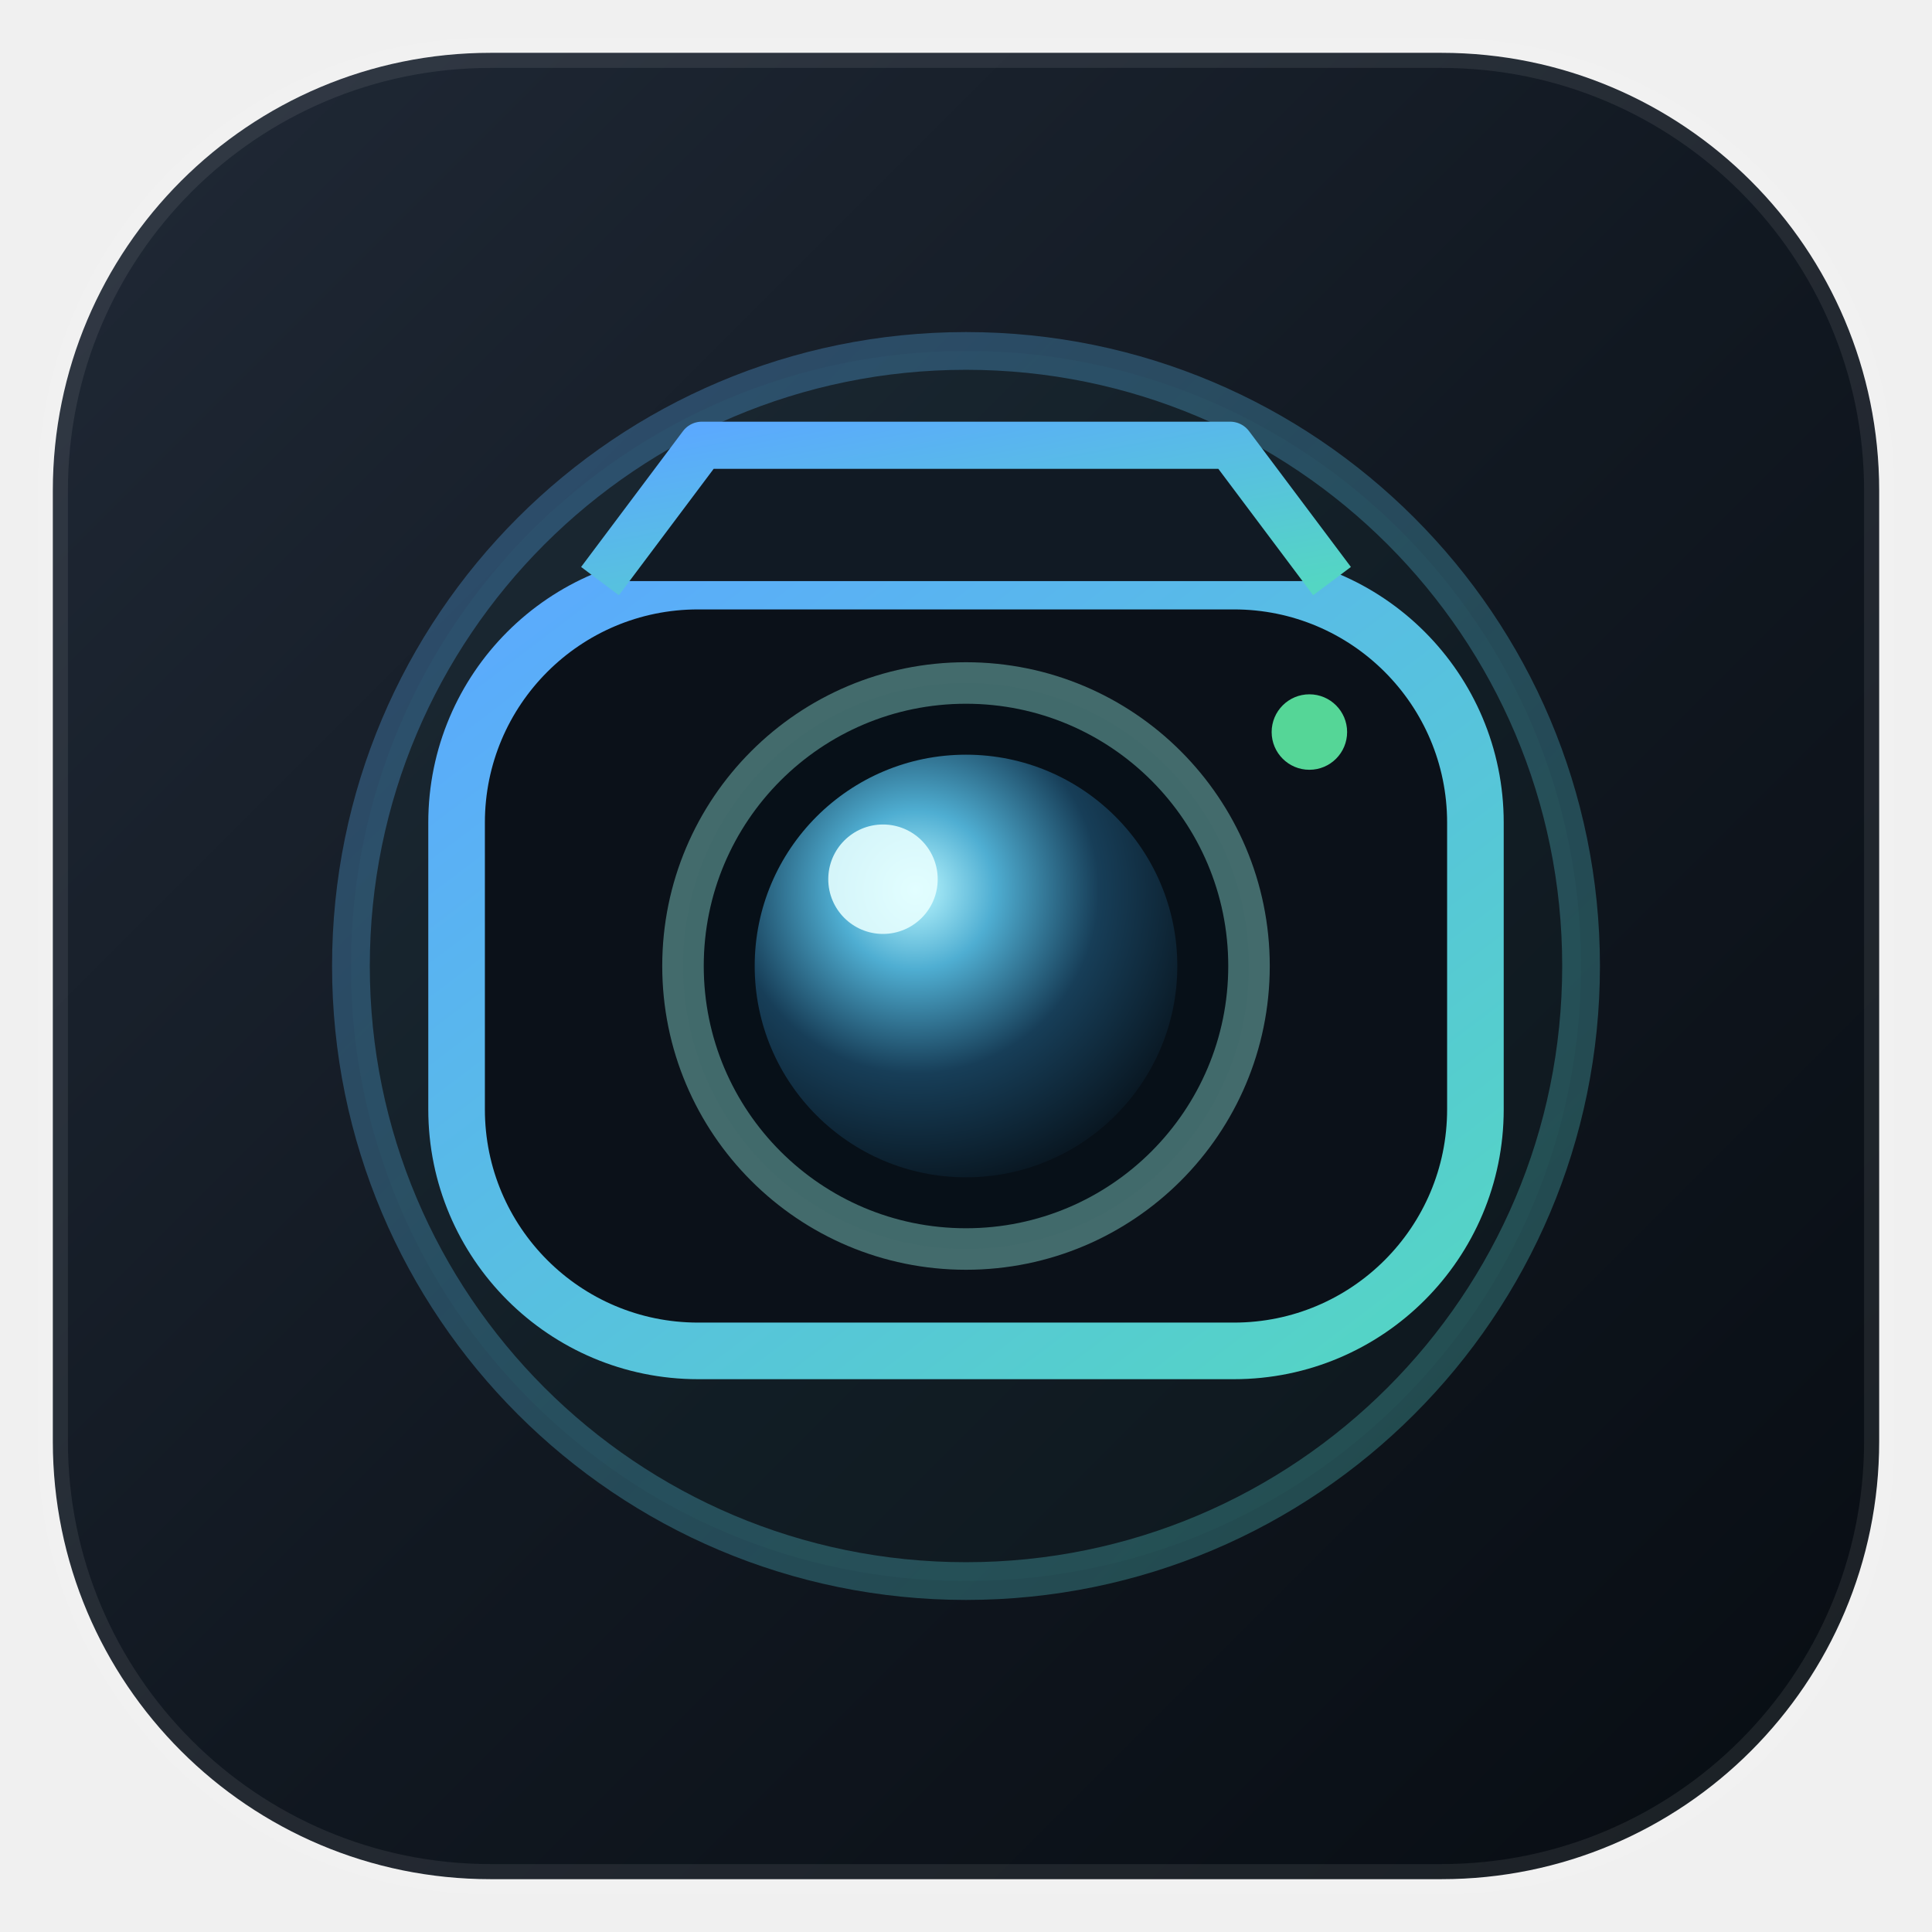
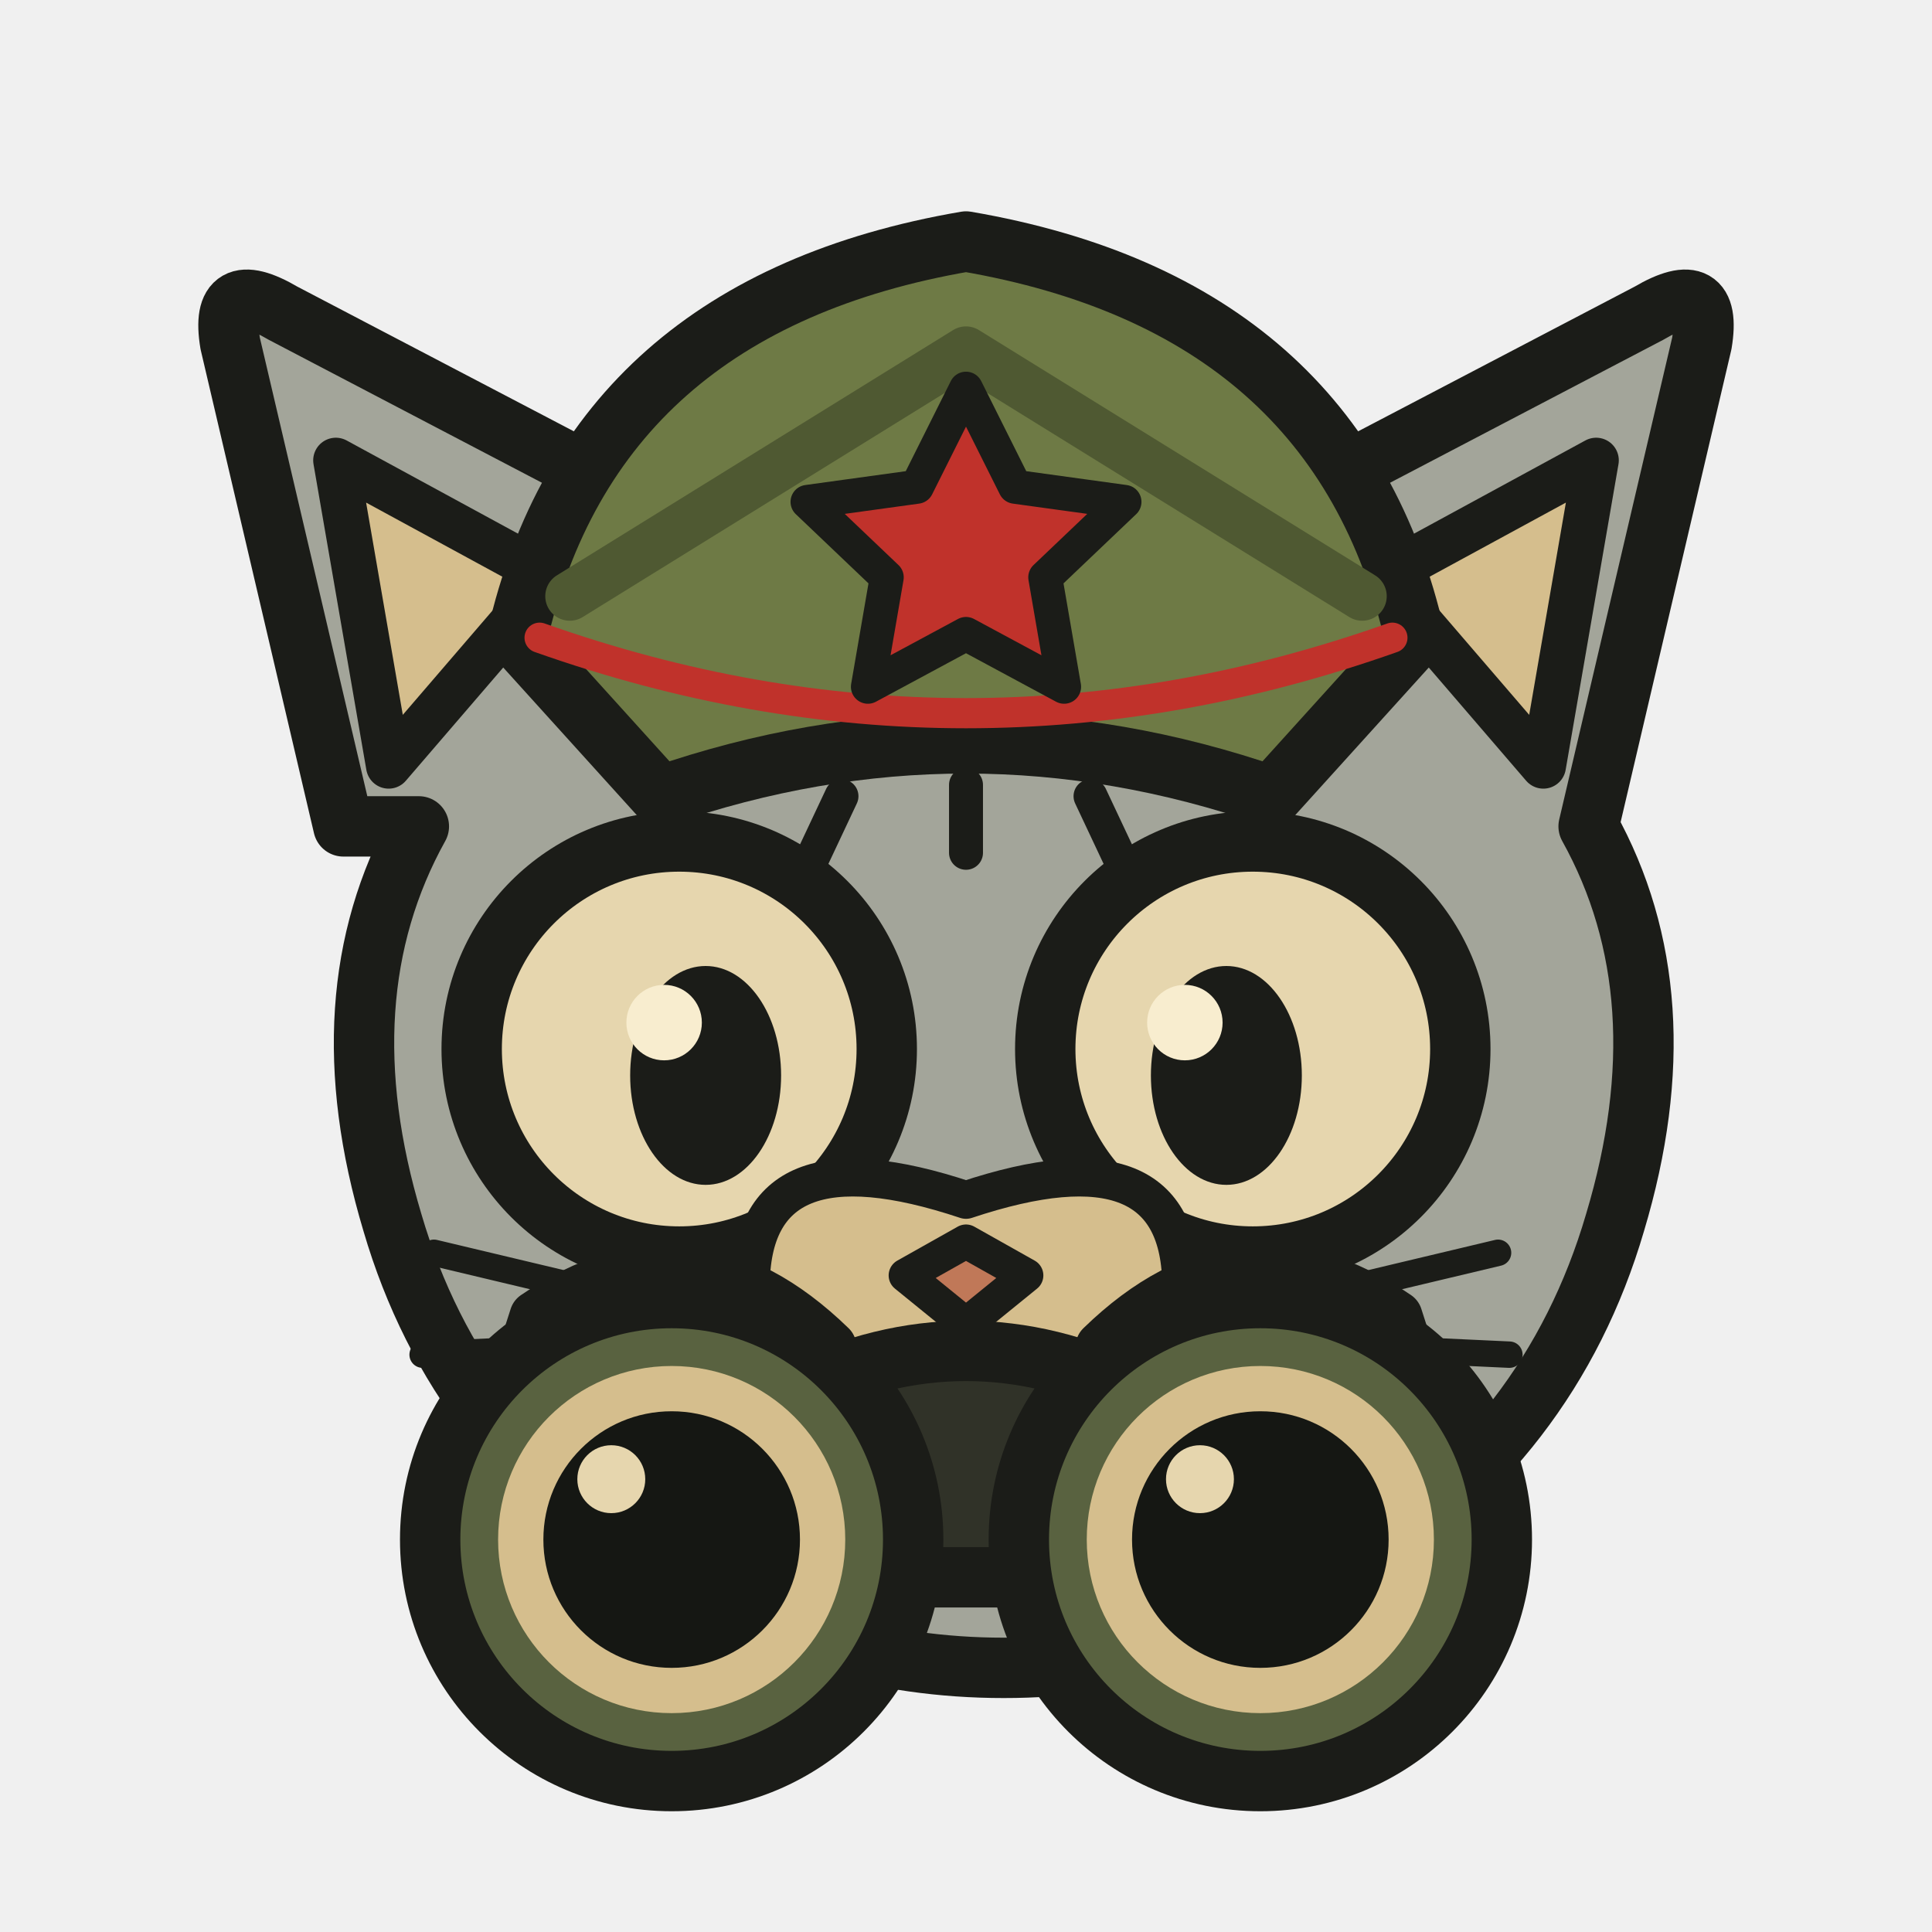
- <svg xmlns="http://www.w3.org/2000/svg" width="1024" height="1024" viewBox="0 0 1024 1024">
-   <defs>
-     <linearGradient id="bg" x1="0" y1="0" x2="1" y2="1">
-       <stop offset="0" stop-color="#202936" />
-       <stop offset="0.52" stop-color="#111821" />
-       <stop offset="1" stop-color="#080d13" />
-     </linearGradient>
-     <linearGradient id="accent" x1="0" y1="0" x2="1" y2="1">
-       <stop offset="0" stop-color="#5ba9ff" />
-       <stop offset="1" stop-color="#54d6c3" />
-     </linearGradient>
-     <radialGradient id="lens" cx="38%" cy="32%" r="75%">
-       <stop offset="0" stop-color="#baf7ff" />
-       <stop offset="0.25" stop-color="#4faed2" />
-       <stop offset="0.58" stop-color="#173e58" />
-       <stop offset="1" stop-color="#07121b" />
-     </radialGradient>
-   </defs>
-   <rect x="28" y="28" width="968" height="968" rx="232" fill="url(#bg)" stroke="#ffffff" stroke-opacity=".08" stroke-width="16" />
-   <circle cx="512" cy="512" r="326" fill="#54d6c3" fill-opacity=".035" stroke="url(#accent)" stroke-opacity=".30" stroke-width="20" />
-   <rect x="242" y="308" width="540" height="408" rx="128" fill="#0b1119" stroke="url(#accent)" stroke-width="30" />
-   <path d="M318 308l54-72h280l54 72" fill="#111a24" stroke="url(#accent)" stroke-width="25" stroke-linejoin="round" />
-   <circle cx="512" cy="512" r="150" fill="#071018" stroke="#91e8dd" stroke-opacity=".42" stroke-width="22" />
-   <circle cx="512" cy="512" r="112" fill="url(#lens)" />
-   <circle cx="468" cy="466" r="29" fill="#e8ffff" fill-opacity=".88" />
-   <circle cx="694" cy="388" r="20" fill="#55d697" />
+ <svg xmlns="http://www.w3.org/2000/svg" width="512" height="512" viewBox="0 0 512 512" role="img" aria-labelledby="title desc">
+   <g stroke="#1B1C18" stroke-width="16" stroke-linecap="round" stroke-linejoin="round">
+     <path fill="#A3A59A" d="M91 219 61 91q-3-18 14-8l86 45q42-24 95-24t95 24l86-45q17-10 14 8l-30 128q25 45 7 105-17 58-70 91-43 27-92 27t-92-27q-53-33-70-91-18-60 7-105Z" />
+     <path fill="#D5BE8D" d="m89 122 57 31-43 50Z" stroke-width="12" />
+     <path fill="#D5BE8D" d="m423 122-57 31 43 50Z" stroke-width="12" />
+     <path fill="#6E7A45" d="M137 169q20-88 119-105 99 17 119 105l-38 42q-81-28-162 0Z" />
+     <path d="m151 158 105-65 105 65" fill="none" stroke="#4F5932" stroke-width="13" />
+     <path d="M143 169q113 40 226 0" fill="none" stroke="#C0322B" stroke-width="8" />
+     <path fill="#C0322B" stroke-width="9" d="m256 103 13 26 29 4-21 20 5 29-26-14-26 14 5-29-21-20 29-4Z" />
+     <circle cx="180" cy="278" r="55" fill="#E6D6AE" />
+     <circle cx="332" cy="278" r="55" fill="#E6D6AE" />
+     <ellipse cx="187" cy="285" rx="20" ry="29" fill="#1B1C18" stroke="none" />
+     <ellipse cx="325" cy="285" rx="20" ry="29" fill="#1B1C18" stroke="none" />
+     <circle cx="176" cy="271" r="10" fill="#F8EDCF" stroke="none" />
+     <circle cx="314" cy="271" r="10" fill="#F8EDCF" stroke="none" />
+     <path d="m223 211-8 17m41-20v18m33-15 8 17" fill="none" stroke-width="9" />
+     <path fill="#D5BE8D" stroke-width="10" d="M199 341q0-42 57-23 57-19 57 23 0 43-57 47-57-4-57-47Z" />
+     <path fill="#C07858" stroke-width="9" d="m256 329 16 9-16 13-16-13Z" />
+     <path d="M256 351q-5 21-29 14m29-14q5 21 29 14" fill="none" stroke-width="8" />
+     <path d="m115 332 42 10m-45 17 43-2m242-25-42 10m45 17-43-2" fill="none" stroke-width="7" />
+     <path fill="#303228" d="M211 369q45-22 90 0l9 49H202Z" />
+     <path fill="#596240" stroke-width="14" d="m125 402 17-53q41-28 78 8l8 49Z" />
+     <path fill="#596240" stroke-width="14" d="m387 402-17-53q-41-28-78 8l-8 49Z" />
+     <circle cx="178" cy="408" r="64" fill="#596240" />
+     <circle cx="334" cy="408" r="64" fill="#596240" />
+     <circle cx="178" cy="408" r="40" fill="#151713" stroke="#D5BE8D" stroke-width="12" />
+     <circle cx="334" cy="408" r="40" fill="#151713" stroke="#D5BE8D" stroke-width="12" />
+     <circle cx="162" cy="392" r="9" fill="#E6D6AE" stroke="none" />
+     <circle cx="318" cy="392" r="9" fill="#E6D6AE" stroke="none" />
+   </g>
</svg>
